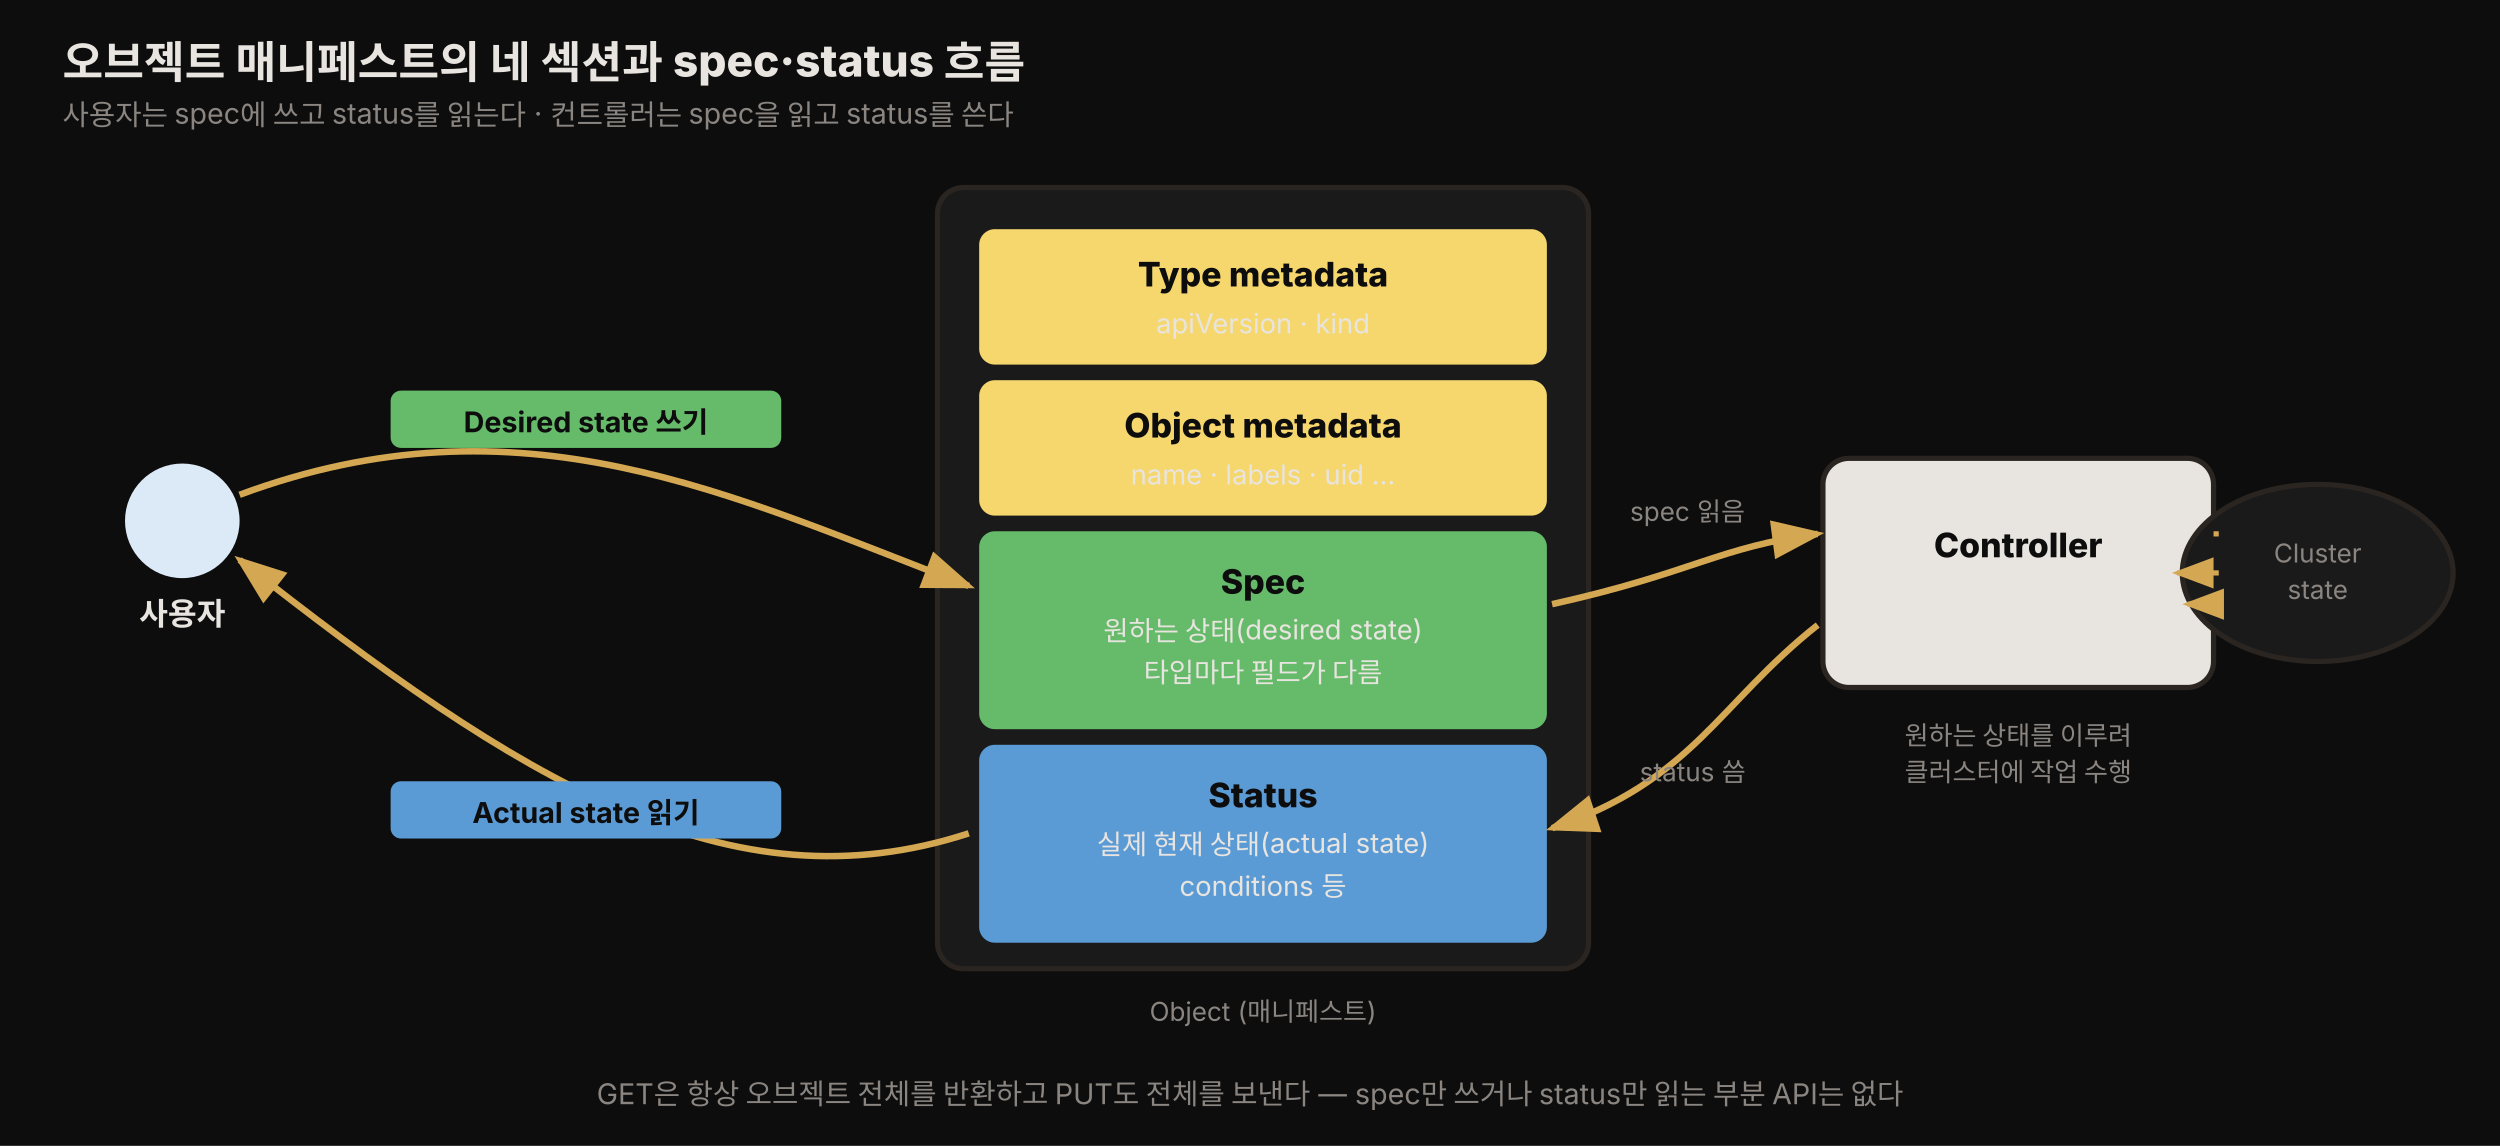
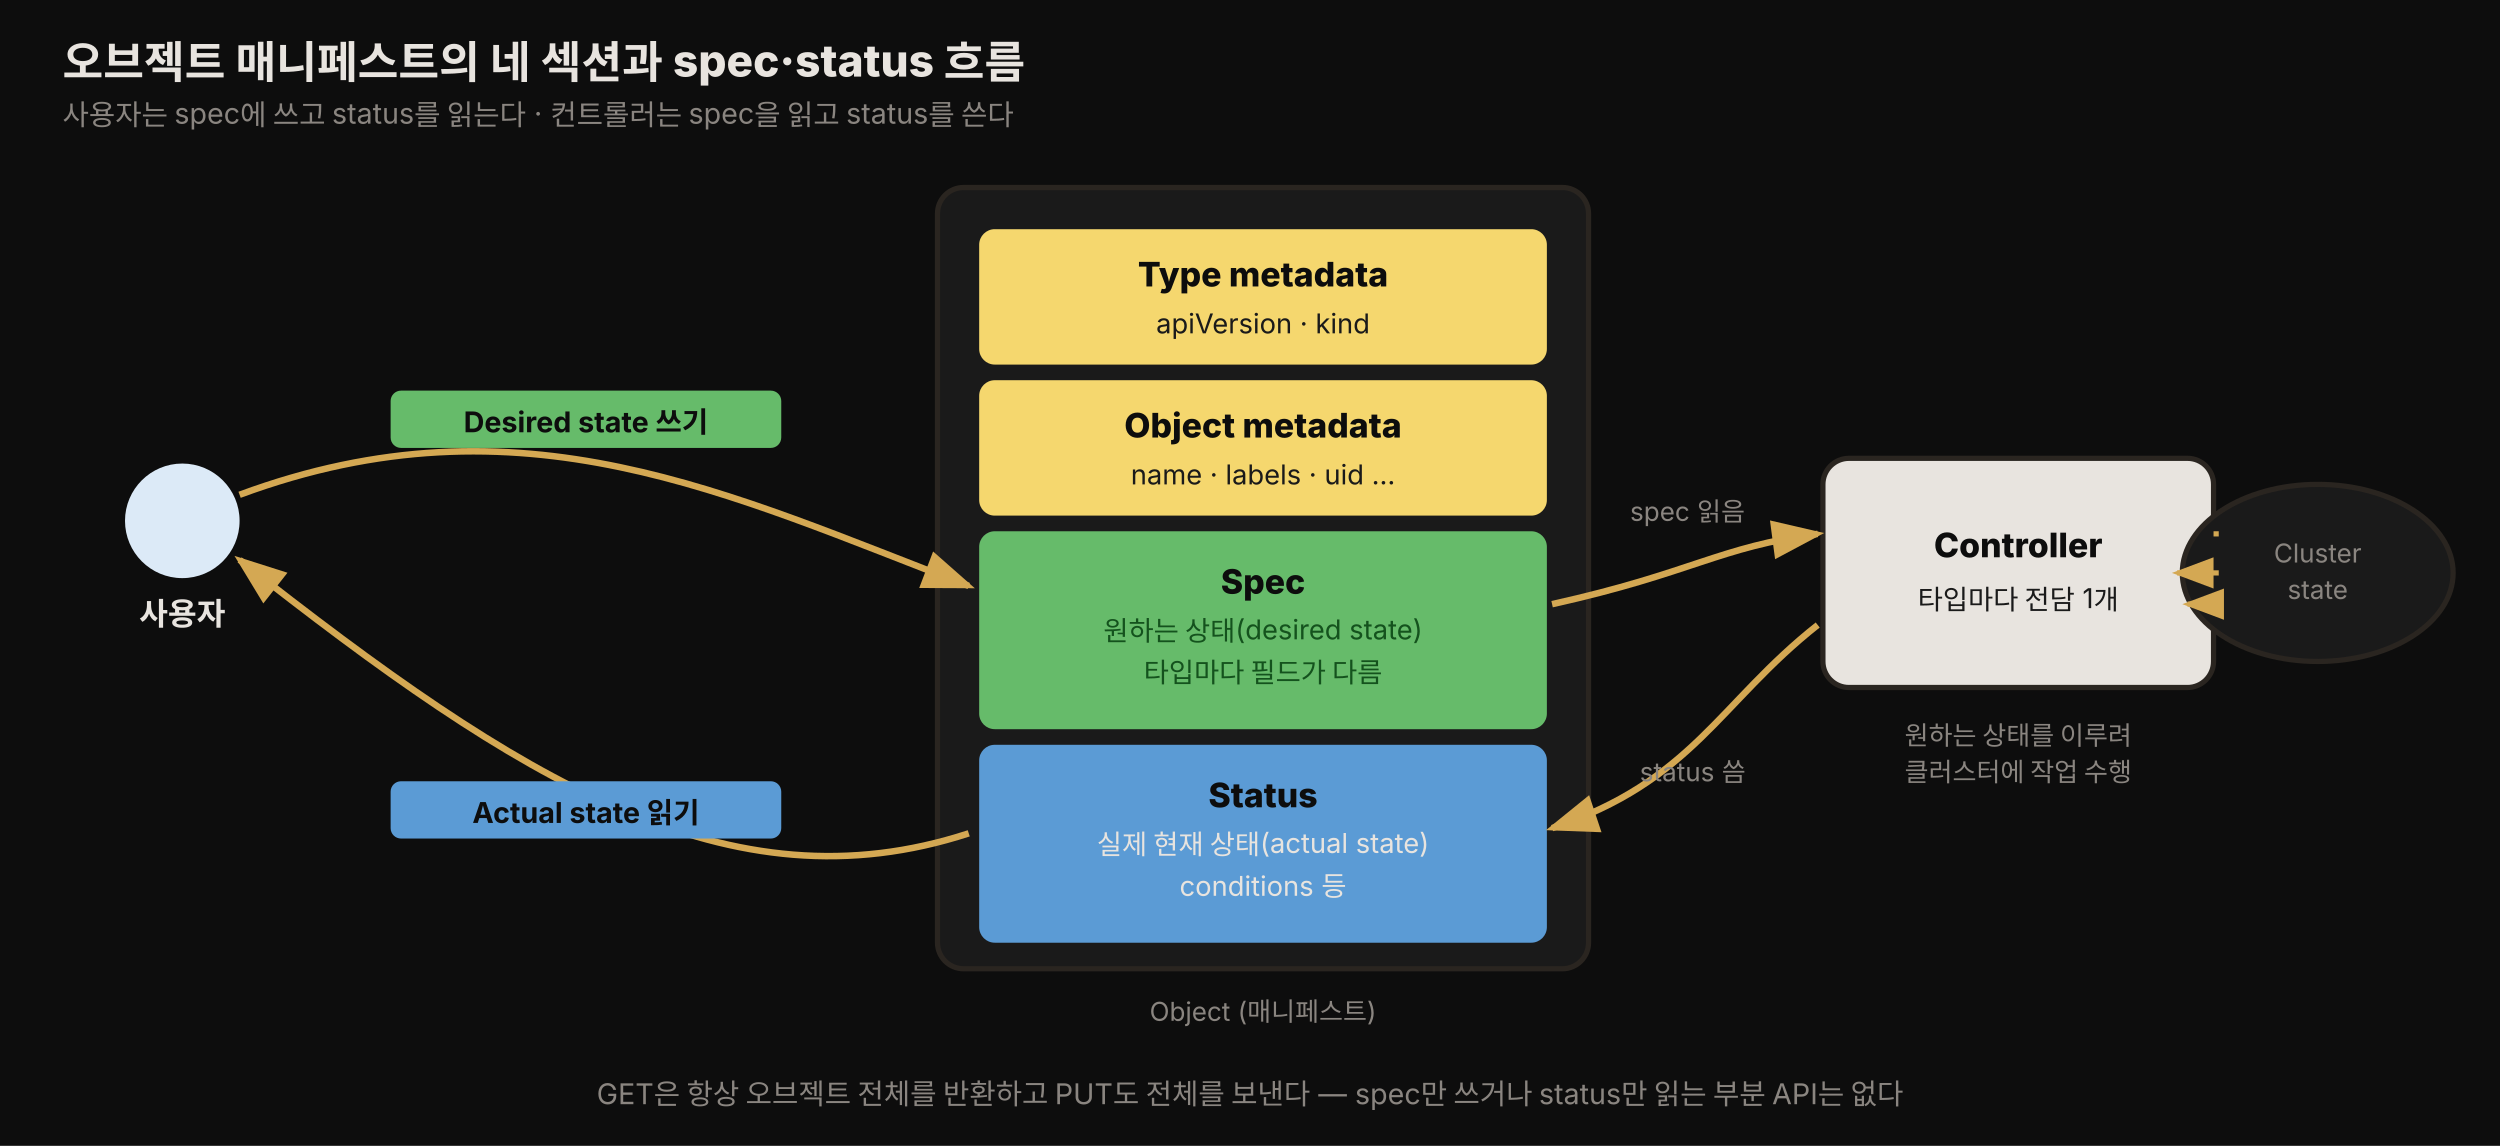
<svg xmlns="http://www.w3.org/2000/svg" viewBox="0 0 960 440" width="100%" role="img" font-family="'Pretendard', -apple-system, 'Noto Sans KR', sans-serif">
  <defs>
    <style>
      .title  { font-size: 17px; font-weight: 800; fill: #e8e4df; }
      .sub    { font-size: 11px; fill: rgb(138,133,128); }
      .seclbl { font-size: 13px; font-weight: 800; fill: #0d0d0d; }
      .secdesc{ font-size: 10.5px; fill: #e8e4df; }
      .note   { font-size: 11px; fill: #e8e4df; }
      .mt     { font-size: 10px; fill: rgb(138,133,128); }
      .arrl   { font-size: 11px; font-weight: 700; fill: #0d0d0d; }
      .actor  { font-size: 12px; font-weight: 700; fill: #e8e4df; }
    </style>
    <marker id="ah2" markerWidth="10" markerHeight="10" refX="7" refY="3" orient="auto">
      <path d="M0,0 L8,3 L0,6 Z" fill="rgb(212,168,83)" />
    </marker>
  </defs>
  <rect x="0" y="0" width="960" height="440" fill="#0d0d0d" />
  <text x="24" y="30" class="title">오브젝트 매니페스트의 네 섹션과 spec·status 흐름</text>
  <text x="24" y="48" class="sub">사용자는 spec에 쓰고 status를 읽는다 · 컨트롤러는 spec을 읽고 status를 쓴다</text>
  <circle cx="70" cy="200" r="22" fill="rgb(220,234,247)" />
  <text x="70" y="240" class="actor" text-anchor="middle">사용자</text>
  <rect x="360" y="72" width="250" height="300" rx="10" fill="rgb(26,26,26)" stroke="rgb(42,37,32)" stroke-width="2" />
  <text x="485" y="392" class="mt" text-anchor="middle">Object (매니페스트)</text>
  <rect x="376" y="88" width="218" height="52" rx="6" fill="rgb(245,215,110)" />
  <text x="485" y="110" class="seclbl" text-anchor="middle">Type metadata</text>
-   <text x="485" y="128" class="secdesc" text-anchor="middle" fill="#0d0d0d">apiVersion · kind</text>
+   <text x="485" y="128" class="secdesc" text-anchor="middle" style="fill:#1a1a1a">apiVersion · kind</text>
  <rect x="376" y="146" width="218" height="52" rx="6" fill="rgb(245,215,110)" />
  <text x="485" y="168" class="seclbl" text-anchor="middle">Object metadata</text>
-   <text x="485" y="186" class="secdesc" text-anchor="middle" fill="#0d0d0d">name · labels · uid …</text>
+   <text x="485" y="186" class="secdesc" text-anchor="middle" style="fill:#1a1a1a">name · labels · uid …</text>
  <rect x="376" y="204" width="218" height="76" rx="6" fill="rgb(102,187,106)" />
  <text x="485" y="228" class="seclbl" text-anchor="middle">Spec</text>
-   <text x="485" y="246" class="secdesc" text-anchor="middle" fill="#0d0d0d">원하는 상태(desired state)</text>
-   <text x="485" y="262" class="secdesc" text-anchor="middle" fill="#0d0d0d">타입마다 필드가 다름</text>
+   <text x="485" y="246" class="secdesc" text-anchor="middle" style="fill:#14521d">원하는 상태(desired state)</text>
+   <text x="485" y="262" class="secdesc" text-anchor="middle" style="fill:#14521d">타입마다 필드가 다름</text>
  <rect x="376" y="286" width="218" height="76" rx="6" fill="rgb(91,155,213)" />
  <text x="485" y="310" class="seclbl" text-anchor="middle" fill="#e8e4df">Status</text>
  <text x="485" y="328" class="secdesc" text-anchor="middle">실제 현재 상태(actual state)</text>
  <text x="485" y="344" class="secdesc" text-anchor="middle">conditions 등</text>
  <path d="M92,190 C200,150 280,190 372,225" fill="none" stroke="rgb(212,168,83)" stroke-width="2.5" marker-end="url(#ah2)" />
  <rect x="150" y="150" width="150" height="22" rx="4" fill="rgb(102,187,106)" />
  <text x="225" y="166" class="arrl" text-anchor="middle">Desired state 쓰기</text>
  <path d="M372,320 C280,350 200,300 92,215" fill="none" stroke="rgb(212,168,83)" stroke-width="2.5" marker-end="url(#ah2)" />
  <rect x="150" y="300" width="150" height="22" rx="4" fill="rgb(91,155,213)" />
  <text x="225" y="316" class="arrl" text-anchor="middle" fill="#e8e4df">Actual state 읽기</text>
  <rect x="700" y="176" width="150" height="88" rx="10" fill="rgb(232,228,223)" stroke="rgb(42,37,32)" stroke-width="2" />
  <text x="775" y="214" class="seclbl" text-anchor="middle">Controller</text>
-   <text x="775" y="234" class="secdesc" text-anchor="middle" fill="#0d0d0d">타입마다 전담 1개</text>
+   <text x="775" y="234" class="secdesc" text-anchor="middle" style="fill:#1a1a1a">타입마다 전담 1개</text>
  <path d="M596,232 C650,220 660,210 698,205" fill="none" stroke="rgb(212,168,83)" stroke-width="2.5" marker-end="url(#ah2)" />
  <text x="648" y="200" class="mt" text-anchor="middle" fill="rgb(212,168,83)">spec 읽음</text>
  <path d="M698,240 C660,270 650,300 596,318" fill="none" stroke="rgb(212,168,83)" stroke-width="2.5" marker-end="url(#ah2)" />
  <text x="650" y="300" class="mt" text-anchor="middle" fill="rgb(212,168,83)">status 씀</text>
  <ellipse cx="890" cy="220" rx="52" ry="34" fill="rgb(26,26,26)" stroke="rgb(42,37,32)" stroke-width="2" />
  <text x="890" y="216" class="mt" text-anchor="middle" fill="#e8e4df">Cluster</text>
  <text x="890" y="230" class="mt" text-anchor="middle" fill="#e8e4df">state</text>
  <line x1="852" y1="220" x2="836" y2="220" stroke="rgb(212,168,83)" stroke-width="2" marker-end="url(#ah2)" />
  <line x1="850" y1="205" x2="852" y2="205" stroke="rgb(212,168,83)" stroke-width="2" />
  <path d="M852,232 L840,232" fill="none" stroke="rgb(212,168,83)" stroke-width="2" marker-end="url(#ah2)" />
  <text x="775" y="286" class="mt" text-anchor="middle">원하는 상태를 이루려</text>
  <text x="775" y="300" class="mt" text-anchor="middle">클러스터에 작업 수행</text>
  <text x="480" y="424" class="sub" text-anchor="middle">GET은 항상 오브젝트 전체를 반환하고 PUT도 전체를 보낸다 — spec만 쓰거나 status만 읽는 부분 API는 없다</text>
</svg>
